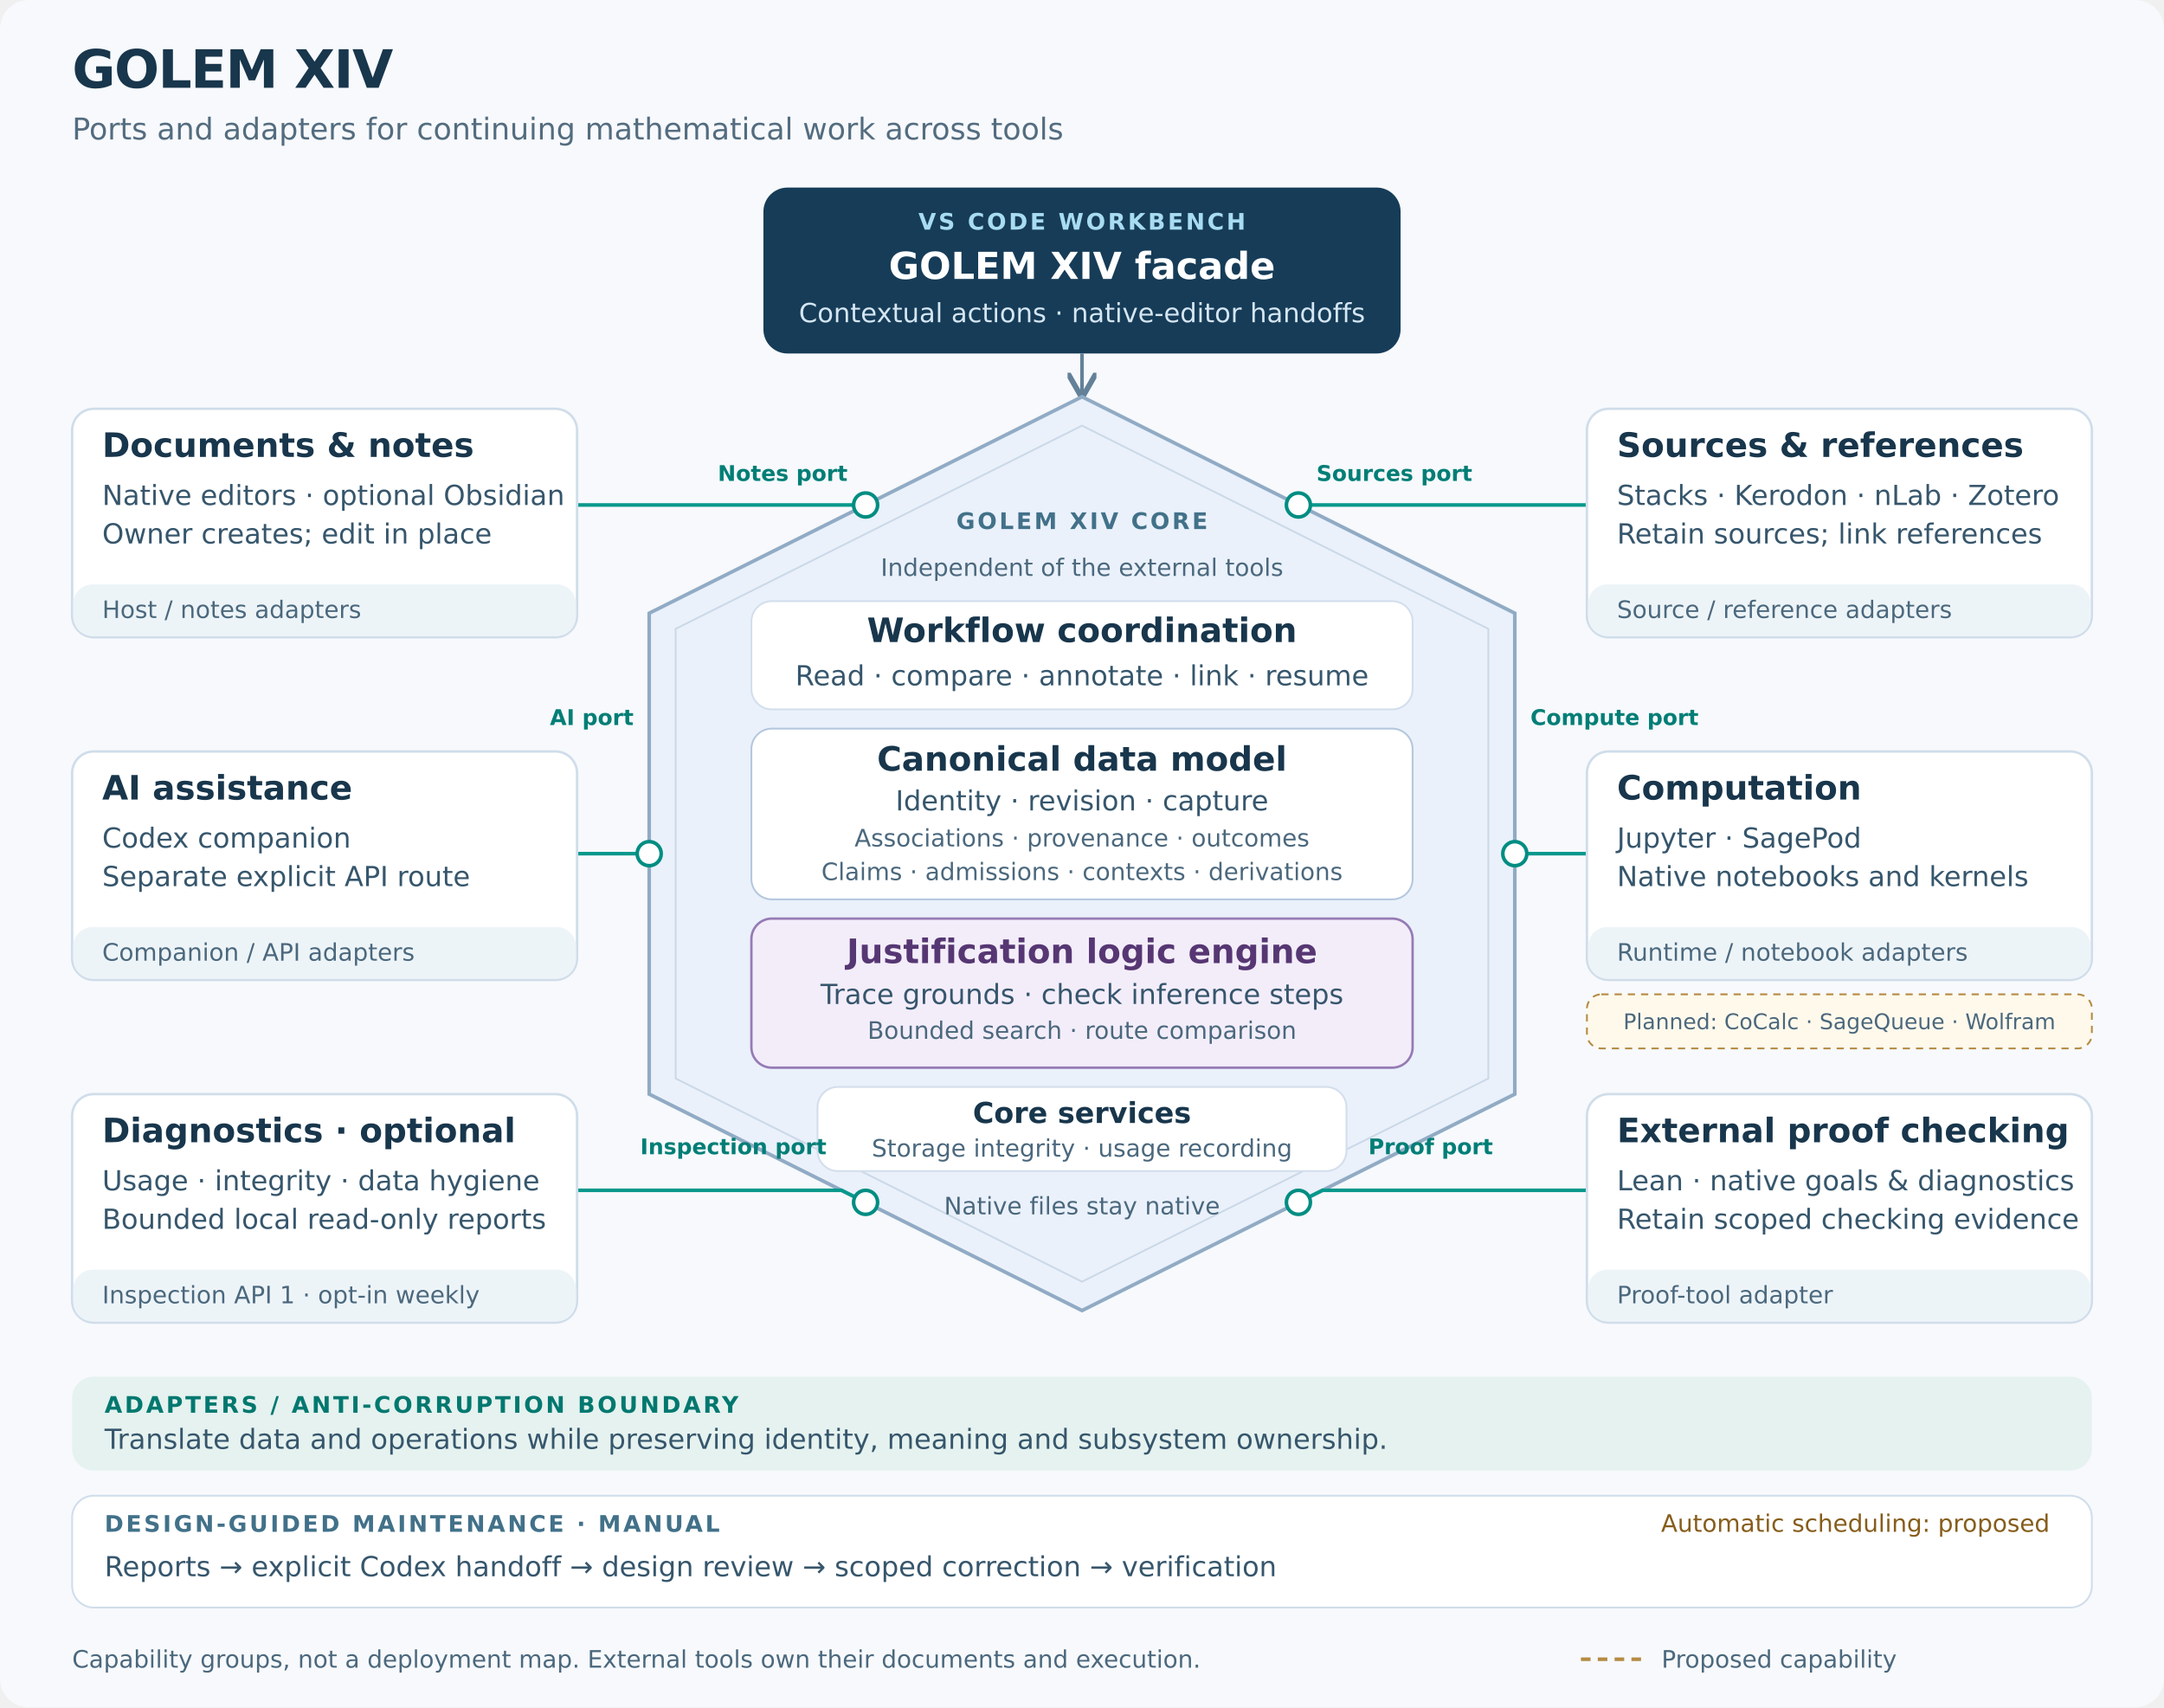
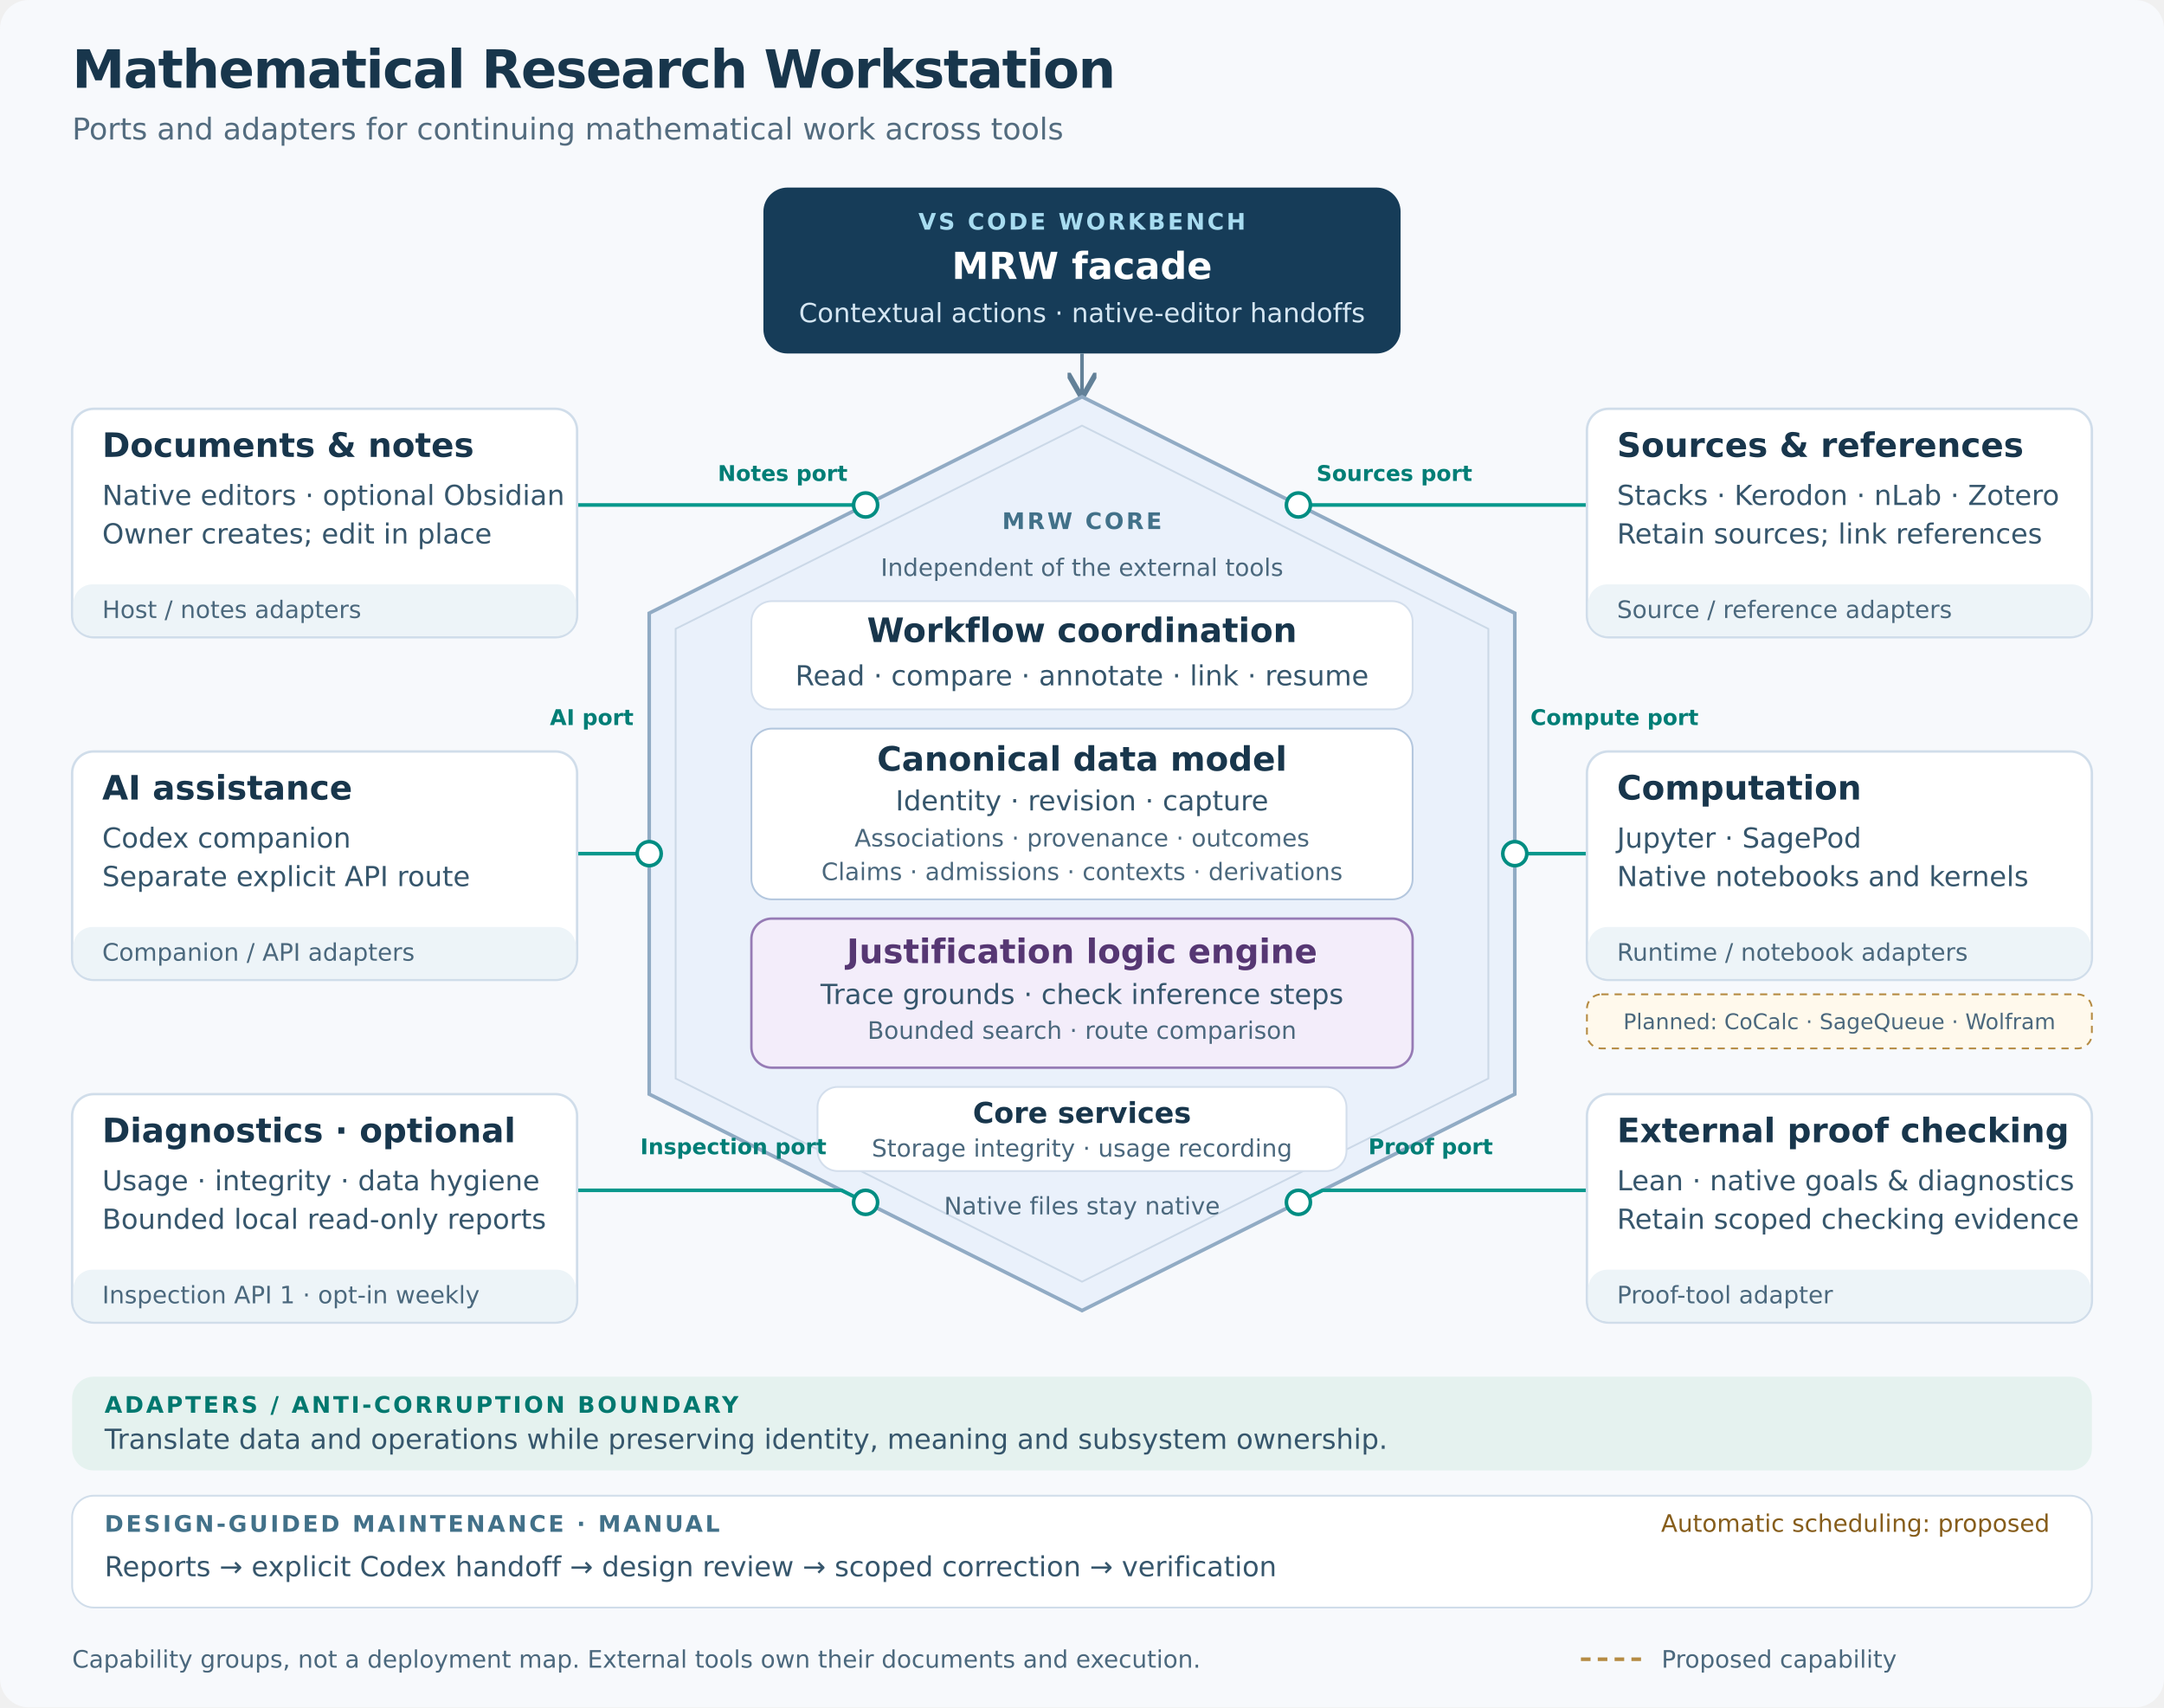
<svg xmlns="http://www.w3.org/2000/svg" width="1800" height="1420" viewBox="0 0 1800 1420" role="img" aria-labelledby="title desc">
  <defs>
    <marker id="arrow" markerWidth="8" markerHeight="8" refX="6" refY="4" orient="auto">
      <path d="M0 0 L7 4 L0 8" fill="none" stroke="#638198" stroke-width="1.5" />
    </marker>
  </defs>
  <style>
text { font-family: 'DejaVu Sans', sans-serif; fill:#18364c; }
.title { font-size:44px; font-weight:700; letter-spacing:-1px; }
.subtitle { font-size:25px; fill:#536c7f; }
.eyebrow { font-size:19px; font-weight:700; letter-spacing:2px; fill:#427189; }
.heading { font-size:28px; font-weight:700; }
.body { font-size:23px; fill:#36566c; }
.small { font-size:20px; fill:#4b687d; }
.porttext { font-size:18px; font-weight:700; fill:#007e76; }
.planned { fill:#865d1b; }
.link { fill:none; stroke:#07988c; stroke-width:3; }
.dash { stroke-dasharray:10 8; }
</style>
  <rect width="1800" height="1420" rx="24" fill="#f7f9fc" />
-   <text x="60" y="73" class="title">GOLEM XIV</text>
+   <text x="60" y="73" class="title">Mathematical Research Workstation</text>
  <text x="60" y="116" class="subtitle">Ports and adapters for continuing mathematical work across tools</text>
  <rect x="635" y="156" width="530" height="138" rx="20" fill="#163c58" />
  <text x="900" y="191" text-anchor="middle" style="font-size:19px;letter-spacing:2px;fill:#a8dcf0;font-weight:700">VS CODE WORKBENCH</text>
-   <text x="900" y="232" text-anchor="middle" style="font-size:31px;fill:#fff;font-weight:700">GOLEM XIV facade</text>
+   <text x="900" y="232" text-anchor="middle" style="font-size:31px;fill:#fff;font-weight:700">MRW facade</text>
  <text x="900" y="268" text-anchor="middle" style="font-size:22px;fill:#d5e6f2">Contextual actions · native-editor handoffs</text>
  <path d="M900 294 V328" fill="none" stroke="#638198" stroke-width="3" marker-end="url(#arrow)" />
  <path d="M900 330 L1260 510 L1260 910 L900 1090 L540 910 L540 510 Z" fill="#eaf1fb" stroke="#91abc4" stroke-width="3" />
  <path d="M900 354 L1238 523 L1238 897 L900 1066 L562 897 L562 523 Z" fill="none" stroke="#cbd8e7" stroke-width="1.5" />
-   <text x="900" y="440" text-anchor="middle" class="eyebrow">GOLEM XIV CORE</text>
+   <text x="900" y="440" text-anchor="middle" class="eyebrow">MRW CORE</text>
  <text x="900" y="479" text-anchor="middle" class="small">Independent of the external tools</text>
  <rect x="625" y="500" width="550" height="90" rx="17" fill="#fff" stroke="#d3deec" stroke-width="1.5" />
  <text x="900" y="534" class="heading" text-anchor="middle">Workflow coordination</text>
  <text x="900" y="570" class="body" text-anchor="middle">Read · compare · annotate · link · resume</text>
  <rect x="625" y="606" width="550" height="142" rx="17" fill="#fff" stroke="#b4c7de" stroke-width="1.5" />
  <text x="900" y="641" class="heading" text-anchor="middle">Canonical data model</text>
  <text x="900" y="674" class="body" text-anchor="middle">Identity · revision · capture</text>
  <text x="900" y="704" class="small" text-anchor="middle">Associations · provenance · outcomes</text>
  <text x="900" y="732" class="small" text-anchor="middle">Claims · admissions · contexts · derivations</text>
  <rect x="625" y="764" width="550" height="124" rx="17" fill="#f3edfa" stroke="#967bb5" stroke-width="2" />
  <text x="900" y="801" class="heading" text-anchor="middle" style="fill:#563773">Justification logic engine</text>
  <text x="900" y="835" class="body" text-anchor="middle">Trace grounds · check inference steps</text>
  <text x="900" y="864" class="small" text-anchor="middle">Bounded search · route comparison</text>
  <rect x="680" y="904" width="440" height="70" rx="17" fill="#fff" stroke="#d3deec" stroke-width="1.5" />
  <text x="900" y="934" text-anchor="middle" style="font-size:24px;font-weight:700">Core services</text>
  <text x="900" y="962" class="small" text-anchor="middle">Storage integrity · usage recording</text>
  <text x="900" y="1010" class="small" text-anchor="middle">Native files stay native</text>
  <path d="M480 420 H720" class="link" />
  <path d="M1080 420 H1320" class="link" />
  <path d="M480 710 H540" class="link" />
  <path d="M1260 710 H1320" class="link" />
  <path d="M480 990 H700 L720 1000" class="link" />
  <path d="M1080 1000 L1100 990 H1320" class="link" />
  <circle cx="720" cy="420" r="10" fill="#fff" stroke="#008d82" stroke-width="3" />
  <text x="705" y="400" class="porttext" text-anchor="end">Notes port</text>
  <circle cx="1080" cy="420" r="10" fill="#fff" stroke="#008d82" stroke-width="3" />
  <text x="1095" y="400" class="porttext" text-anchor="start">Sources port</text>
  <circle cx="540" cy="710" r="10" fill="#fff" stroke="#008d82" stroke-width="3" />
  <text x="527" y="603" class="porttext" text-anchor="end">AI port</text>
  <circle cx="1260" cy="710" r="10" fill="#fff" stroke="#008d82" stroke-width="3" />
  <text x="1273" y="603" class="porttext" text-anchor="start">Compute port</text>
  <circle cx="720" cy="1000" r="10" fill="#fff" stroke="#008d82" stroke-width="3" />
  <text x="610" y="960" class="porttext" text-anchor="middle">Inspection port</text>
  <circle cx="1080" cy="1000" r="10" fill="#fff" stroke="#008d82" stroke-width="3" />
  <text x="1190" y="960" class="porttext" text-anchor="middle">Proof port</text>
  <rect x="60" y="340" width="420" height="190" rx="18" fill="#ffffff" stroke="#d0ddea" stroke-width="2" />
  <text x="85" y="380" class="heading">Documents &amp; notes</text>
  <text x="85" y="420" class="body">Native editors · optional Obsidian</text>
  <text x="85" y="452" class="body">Owner creates; edit in place</text>
  <rect x="61" y="486" width="418" height="43" rx="16" fill="#edf4f8" />
  <text x="85" y="514" class="small">Host / notes adapters</text>
  <rect x="1320" y="340" width="420" height="190" rx="18" fill="#ffffff" stroke="#d0ddea" stroke-width="2" />
  <text x="1345" y="380" class="heading">Sources &amp; references</text>
  <text x="1345" y="420" class="body">Stacks · Kerodon · nLab · Zotero</text>
  <text x="1345" y="452" class="body">Retain sources; link references</text>
  <rect x="1321" y="486" width="418" height="43" rx="16" fill="#edf4f8" />
  <text x="1345" y="514" class="small">Source / reference adapters</text>
  <rect x="60" y="625" width="420" height="190" rx="18" fill="#ffffff" stroke="#d0ddea" stroke-width="2" />
  <text x="85" y="665" class="heading">AI assistance</text>
  <text x="85" y="705" class="body">Codex companion</text>
  <text x="85" y="737" class="body">Separate explicit API route</text>
  <rect x="61" y="771" width="418" height="43" rx="16" fill="#edf4f8" />
  <text x="85" y="799" class="small">Companion / API adapters</text>
  <rect x="1320" y="625" width="420" height="190" rx="18" fill="#ffffff" stroke="#d0ddea" stroke-width="2" />
  <text x="1345" y="665" class="heading">Computation</text>
  <text x="1345" y="705" class="body">Jupyter · SagePod</text>
  <text x="1345" y="737" class="body">Native notebooks and kernels</text>
  <rect x="1321" y="771" width="418" height="43" rx="16" fill="#edf4f8" />
  <text x="1345" y="799" class="small">Runtime / notebook adapters</text>
  <rect x="1320" y="827" width="420" height="45" rx="12" fill="#fff9ec" stroke="#b58b43" stroke-width="1.5" stroke-dasharray="6 5" />
  <text x="1530" y="856" class="small" text-anchor="middle" style="font-size:18px">Planned: CoCalc · SageQueue · Wolfram</text>
  <rect x="60" y="910" width="420" height="190" rx="18" fill="#ffffff" stroke="#d0ddea" stroke-width="2" />
  <text x="85" y="950" class="heading">Diagnostics · optional</text>
  <text x="85" y="990" class="body">Usage · integrity · data hygiene</text>
  <text x="85" y="1022" class="body">Bounded local read-only reports</text>
  <rect x="61" y="1056" width="418" height="43" rx="16" fill="#edf4f8" />
  <text x="85" y="1084" class="small">Inspection API 1 · opt-in weekly</text>
  <rect x="1320" y="910" width="420" height="190" rx="18" fill="#ffffff" stroke="#d0ddea" stroke-width="2" />
  <text x="1345" y="950" class="heading">External proof checking</text>
  <text x="1345" y="990" class="body">Lean · native goals &amp; diagnostics</text>
  <text x="1345" y="1022" class="body">Retain scoped checking evidence</text>
  <rect x="1321" y="1056" width="418" height="43" rx="16" fill="#edf4f8" />
  <text x="1345" y="1084" class="small">Proof-tool adapter</text>
  <rect x="60" y="1145" width="1680" height="78" rx="18" fill="#e5f2ef" />
  <text x="87" y="1175" class="eyebrow" style="fill:#00786f">ADAPTERS / ANTI-CORRUPTION BOUNDARY</text>
  <text x="87" y="1205" class="body">Translate data and operations while preserving identity, meaning and subsystem ownership.</text>
  <rect x="60" y="1244" width="1680" height="93" rx="18" fill="#ffffff" stroke="#d0ddea" stroke-width="1.5" />
  <text x="87" y="1274" class="eyebrow">DESIGN-GUIDED MAINTENANCE · MANUAL</text>
  <text x="1705" y="1274" class="small planned" text-anchor="end">Automatic scheduling: proposed</text>
  <text x="87" y="1311" class="body">Reports → explicit Codex handoff → design review → scoped correction → verification</text>
  <path d="M1315 1380 H1365" stroke="#b58b43" stroke-width="3" stroke-dasharray="8 6" />
  <text x="1382" y="1387" class="small">Proposed capability</text>
  <text x="60" y="1387" class="small">Capability groups, not a deployment map. External tools own their documents and execution.</text>
</svg>
